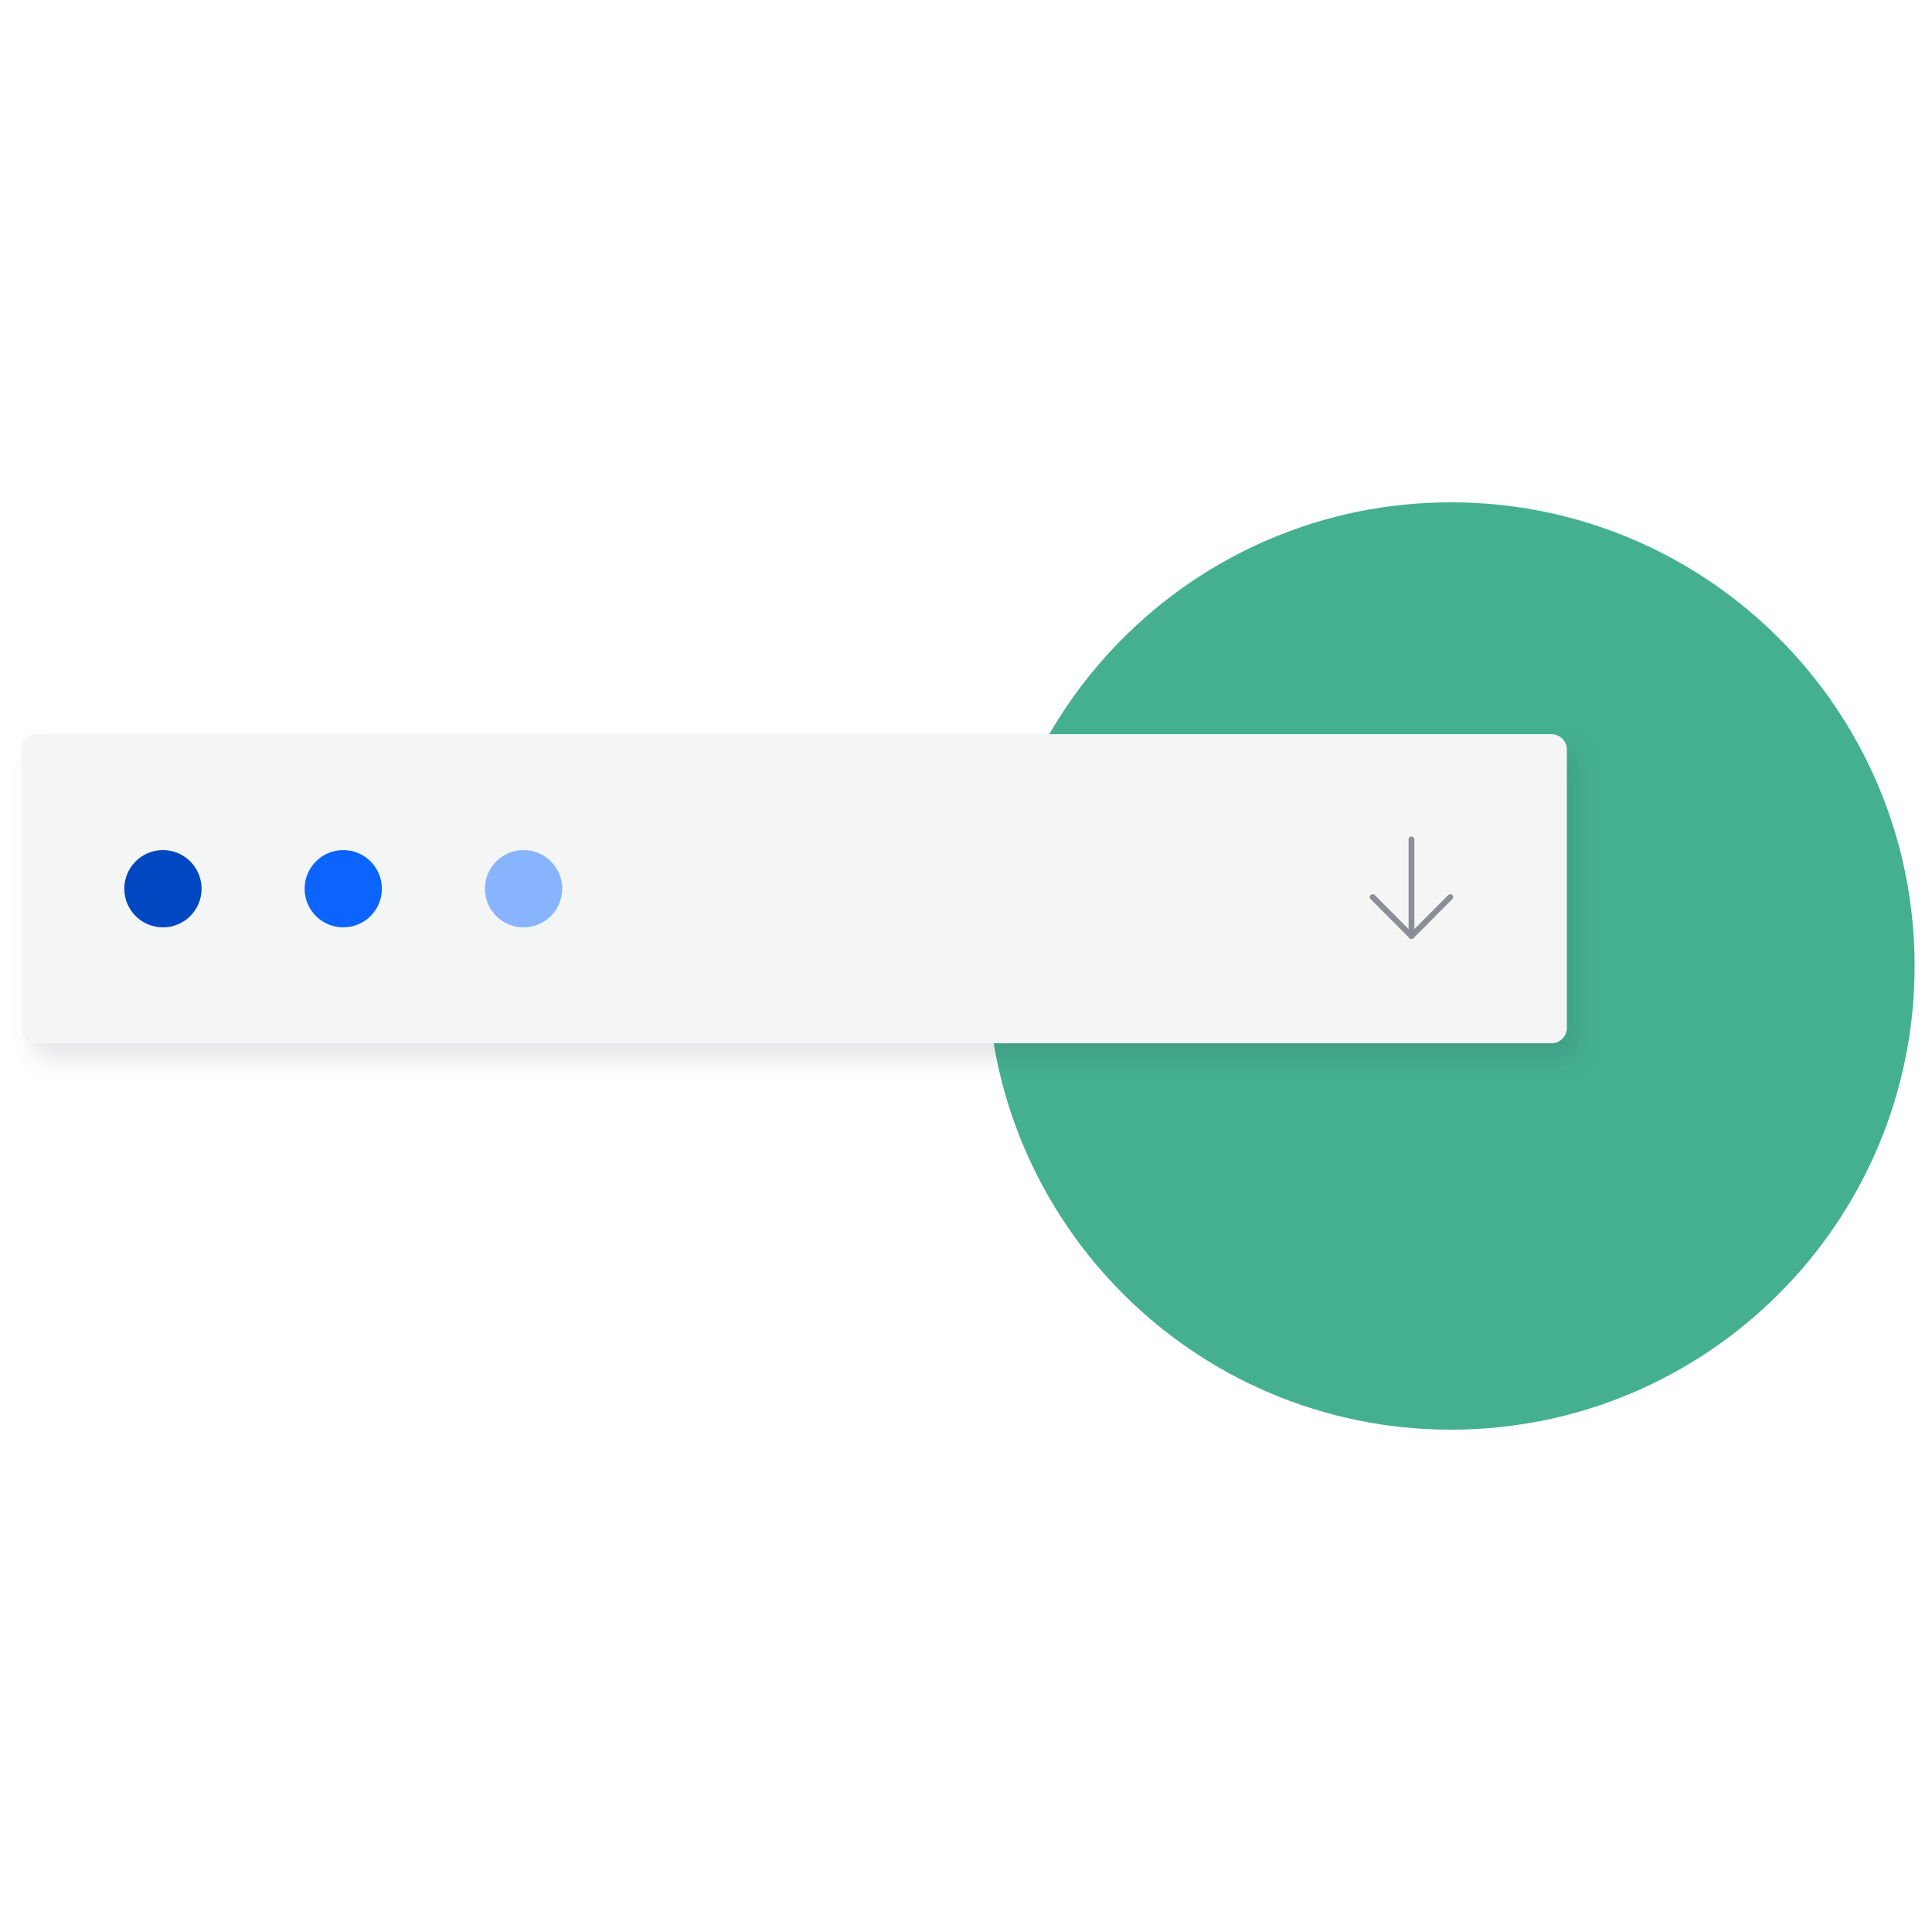
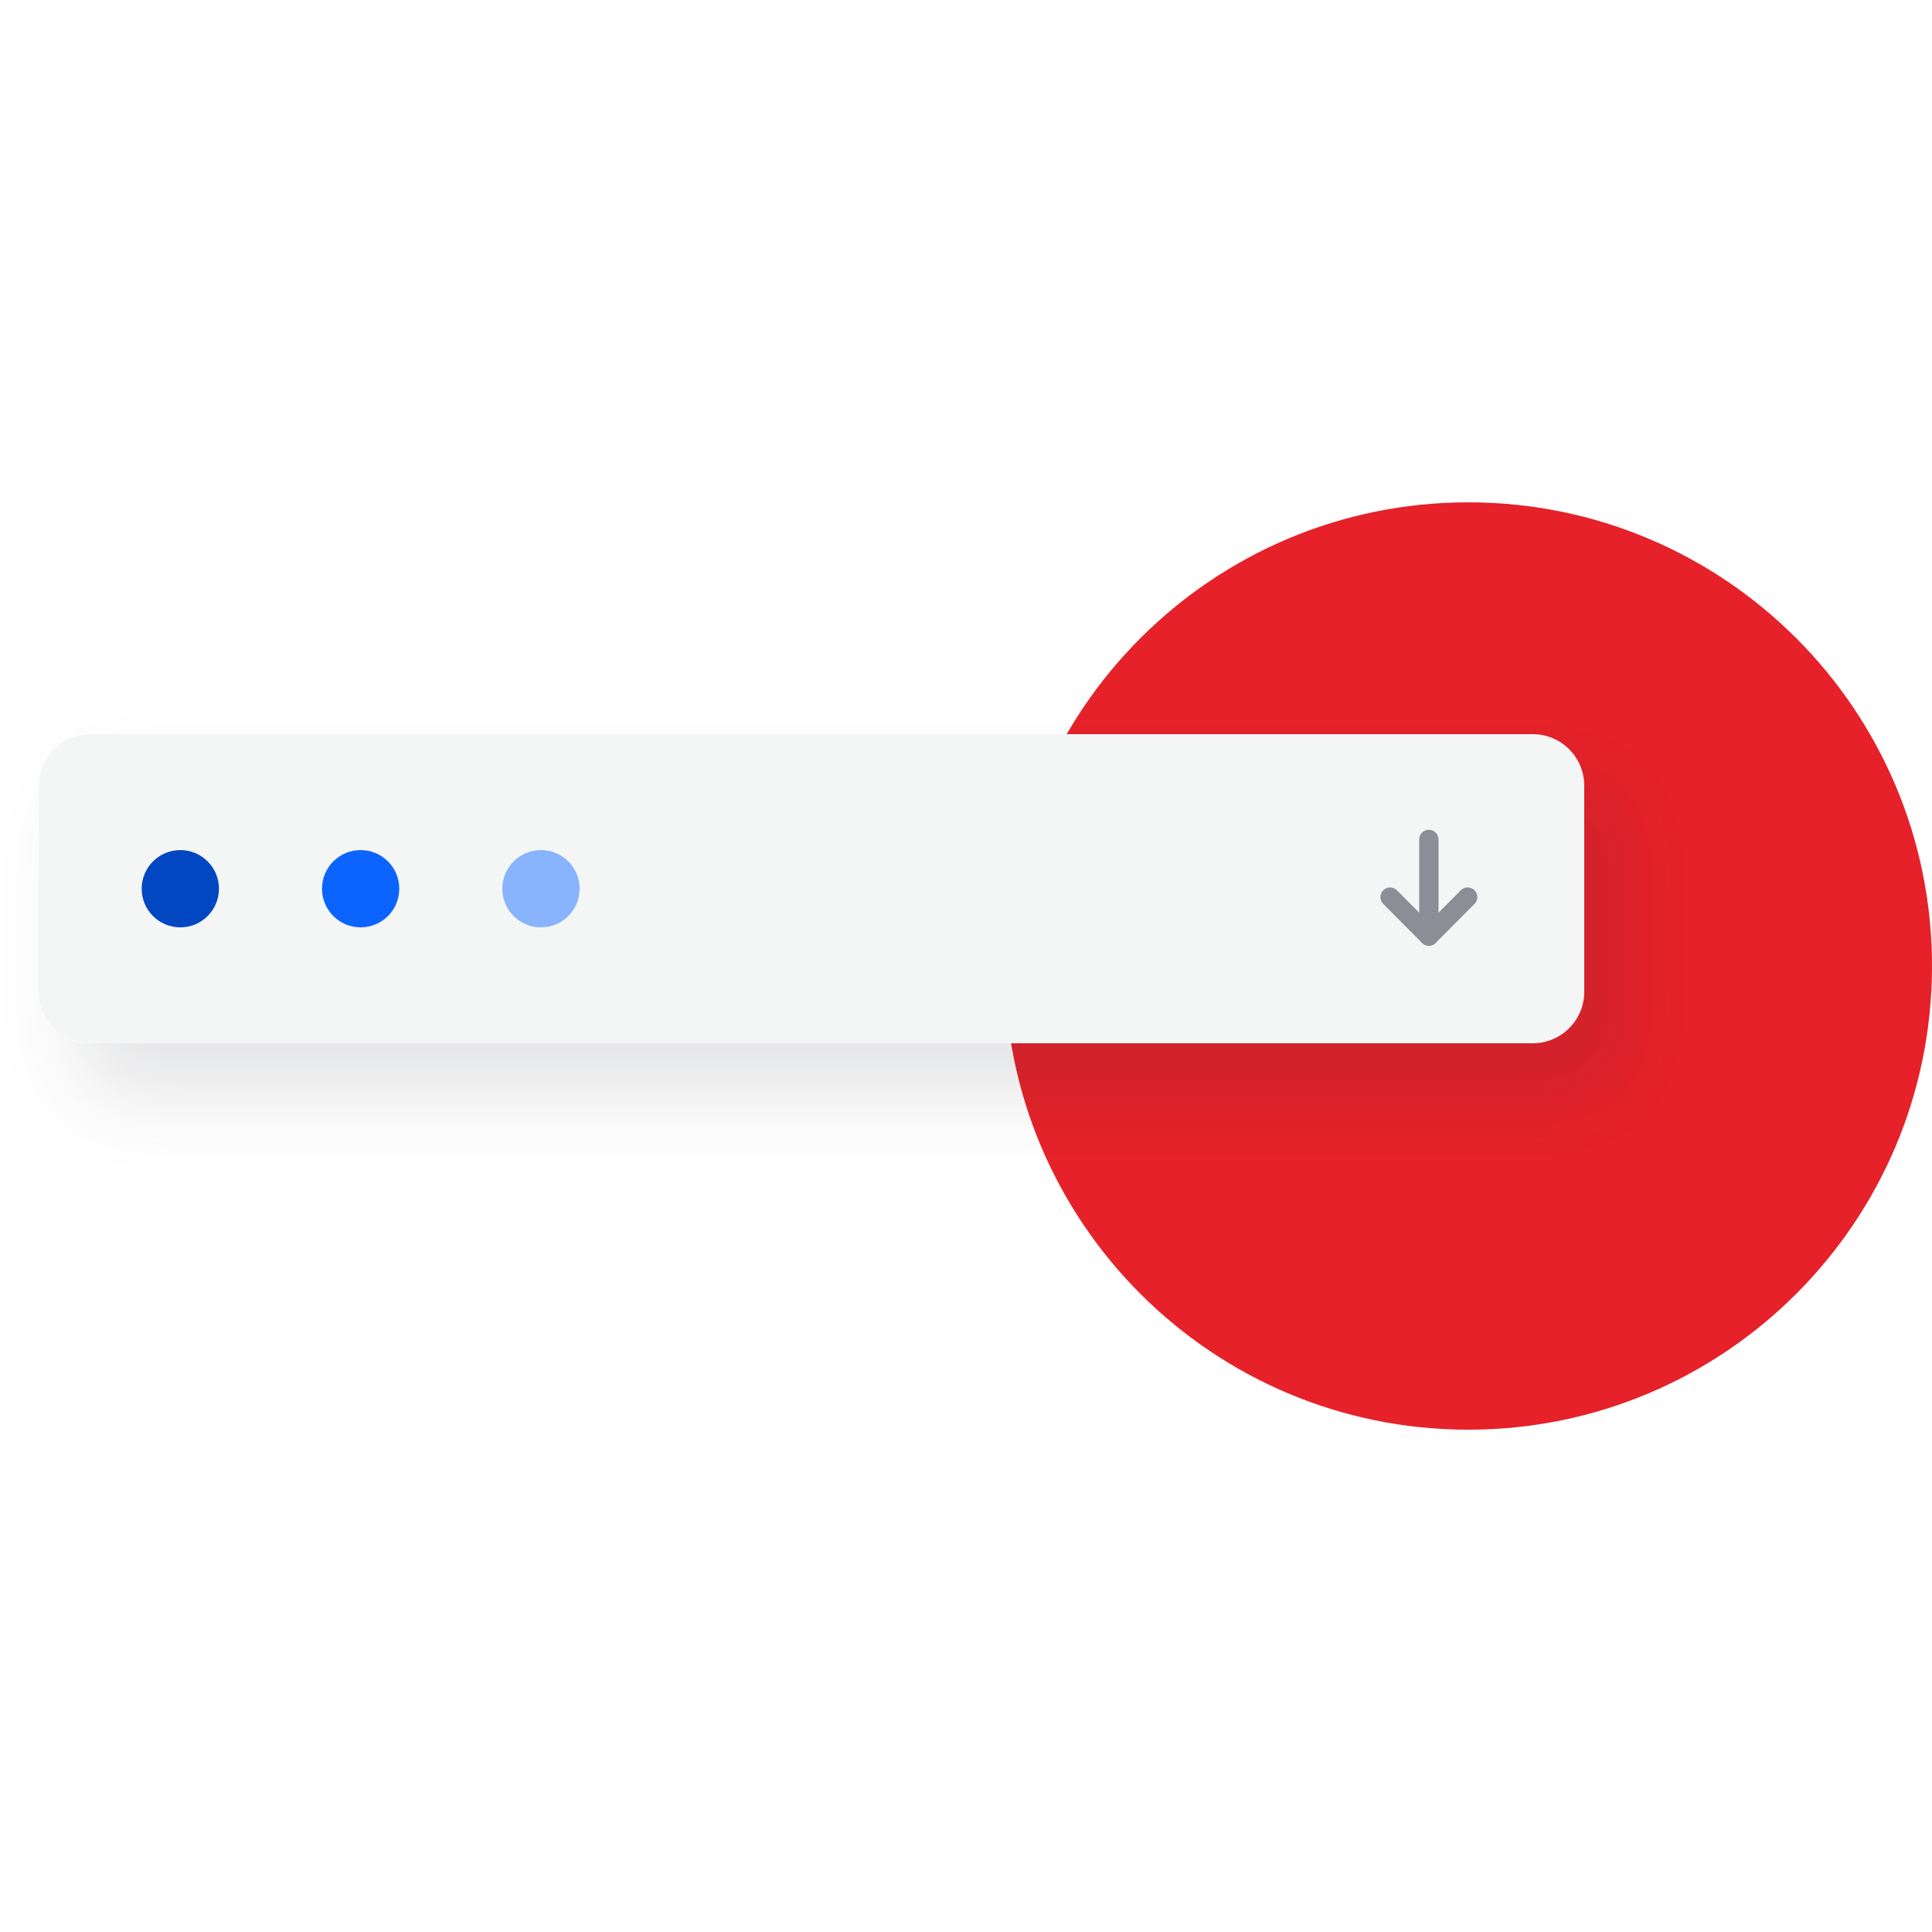
- <svg xmlns="http://www.w3.org/2000/svg" width="500" height="500" viewBox="0 0 500 500" fill="none">
-   <circle cx="375.5" cy="250" r="120" fill="#44B090" />
-   <g filter="url(#filter0_d_102:35)">
-     <rect x="5.5" y="190" width="400" height="80" rx="4" fill="#F4F5F5" />
+ <svg xmlns="http://www.w3.org/2000/svg" width="500" height="500" viewBox="0 0 150 72" fill="none">
+   <circle cx="114" cy="36.001" r="36" fill="#E62129" />
+   <g filter="url(#filter0_d_407_2118)">
+     <rect x="3" y="18" width="120" height="24" rx="4" fill="#F4F5F5" />
  </g>
-   <path d="M365.29 242.249V217.249" stroke="#8C8E97" stroke-width="1.5" stroke-linecap="round" stroke-linejoin="round" />
-   <path d="M375.33 232.166L365.29 242.25L355.249 232.166" stroke="#8C8E97" stroke-width="1.5" stroke-linecap="round" stroke-linejoin="round" />
-   <circle cx="42.167" cy="230" r="10" fill="#0147C1" />
-   <circle cx="88.833" cy="230" r="10" fill="#0C64FE" />
-   <circle cx="135.5" cy="230" r="10" fill="#88B3FD" />
+   <path d="M110.937 33.675V26.175" stroke="#8C8E97" stroke-width="1.5" stroke-linecap="round" stroke-linejoin="round" />
+   <path d="M113.949 30.651L110.937 33.675L107.925 30.651" stroke="#8C8E97" stroke-width="1.5" stroke-linecap="round" stroke-linejoin="round" />
+   <circle cx="14" cy="30" r="3" fill="#0147C1" />
+   <circle cx="28" cy="30" r="3" fill="#0C64FE" />
+   <circle cx="42" cy="30" r="3" fill="#88B3FD" />
  <defs>
-     <filter id="filter0_d_102:35" x="2.5" y="188" width="412" height="92" filterUnits="userSpaceOnUse" color-interpolation-filters="sRGB">
+     <filter id="filter0_d_407_2118" x="0" y="16" width="132" height="36" filterUnits="userSpaceOnUse" color-interpolation-filters="sRGB">
      <feFlood flood-opacity="0" result="BackgroundImageFix" />
      <feColorMatrix in="SourceAlpha" type="matrix" values="0 0 0 0 0 0 0 0 0 0 0 0 0 0 0 0 0 0 127 0" result="hardAlpha" />
      <feOffset dx="3" dy="4" />
      <feGaussianBlur stdDeviation="3" />
      <feComposite in2="hardAlpha" operator="out" />
      <feColorMatrix type="matrix" values="0 0 0 0 0.145 0 0 0 0 0.157 0 0 0 0 0.212 0 0 0 0.12 0" />
-       <feBlend mode="normal" in2="BackgroundImageFix" result="effect1_dropShadow_102:35" />
-       <feBlend mode="normal" in="SourceGraphic" in2="effect1_dropShadow_102:35" result="shape" />
+       <feBlend mode="normal" in2="BackgroundImageFix" result="effect1_dropShadow_407_2118" />
+       <feBlend mode="normal" in="SourceGraphic" in2="effect1_dropShadow_407_2118" result="shape" />
    </filter>
  </defs>
</svg>
